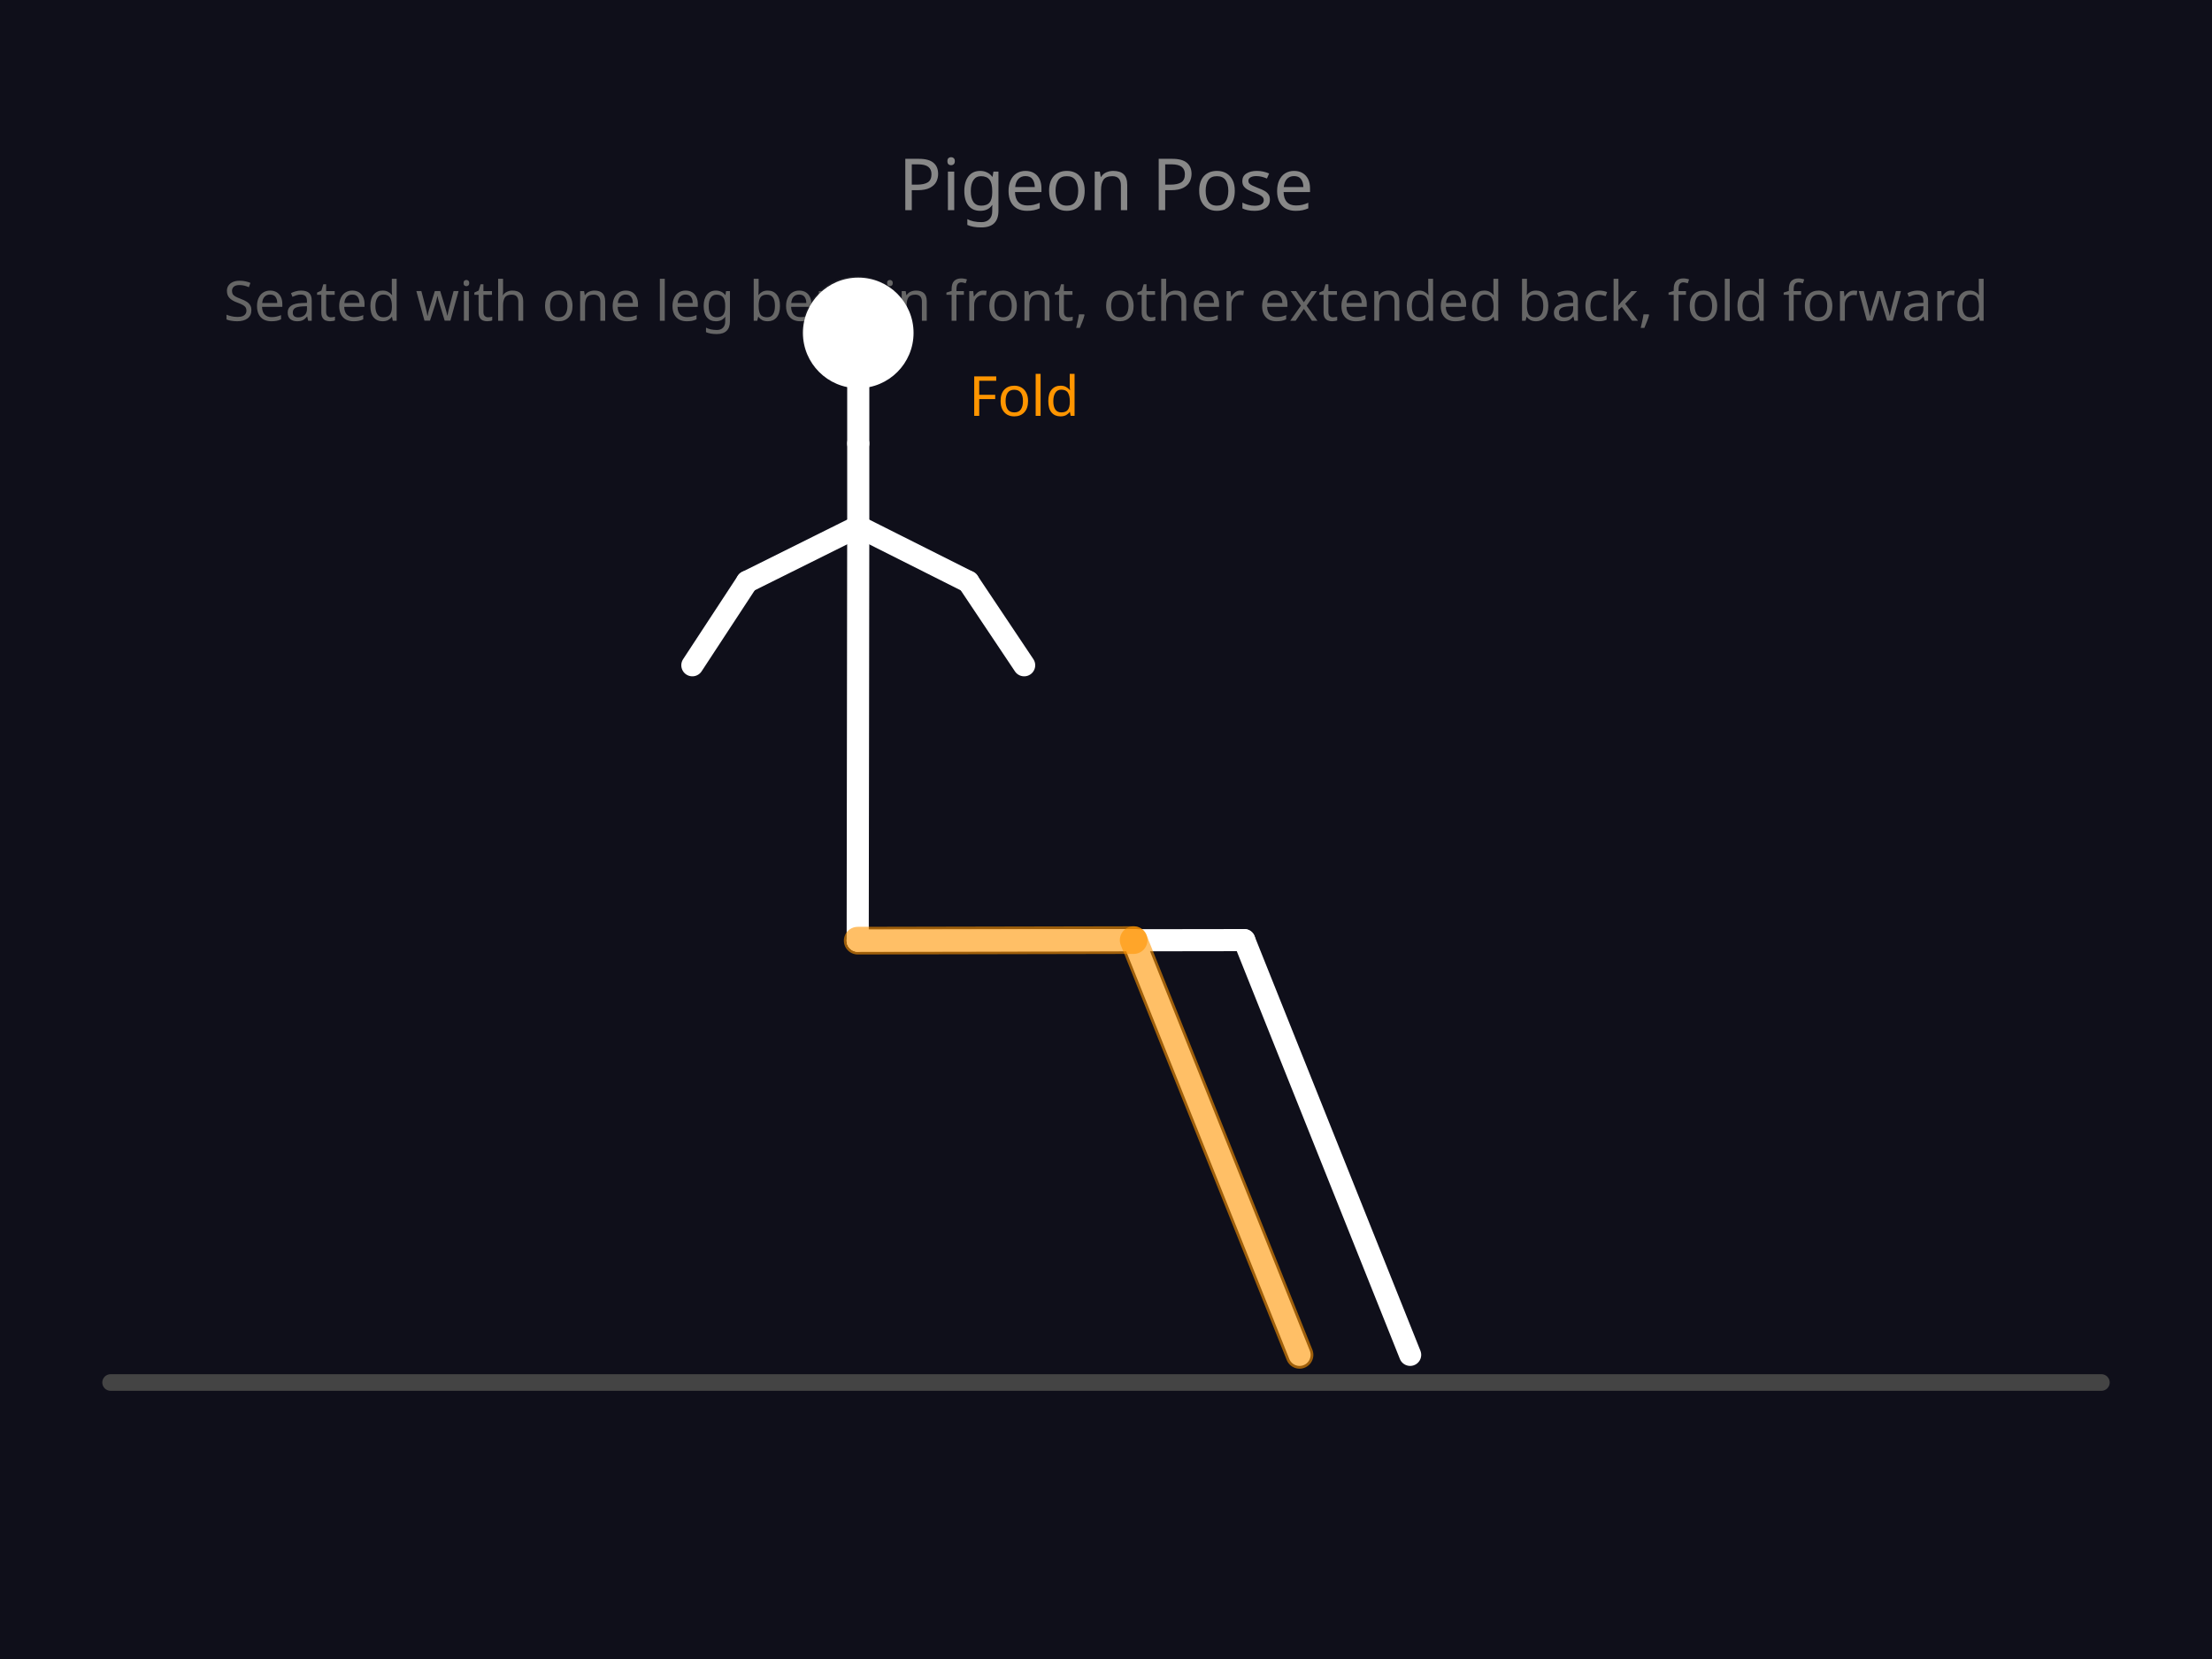
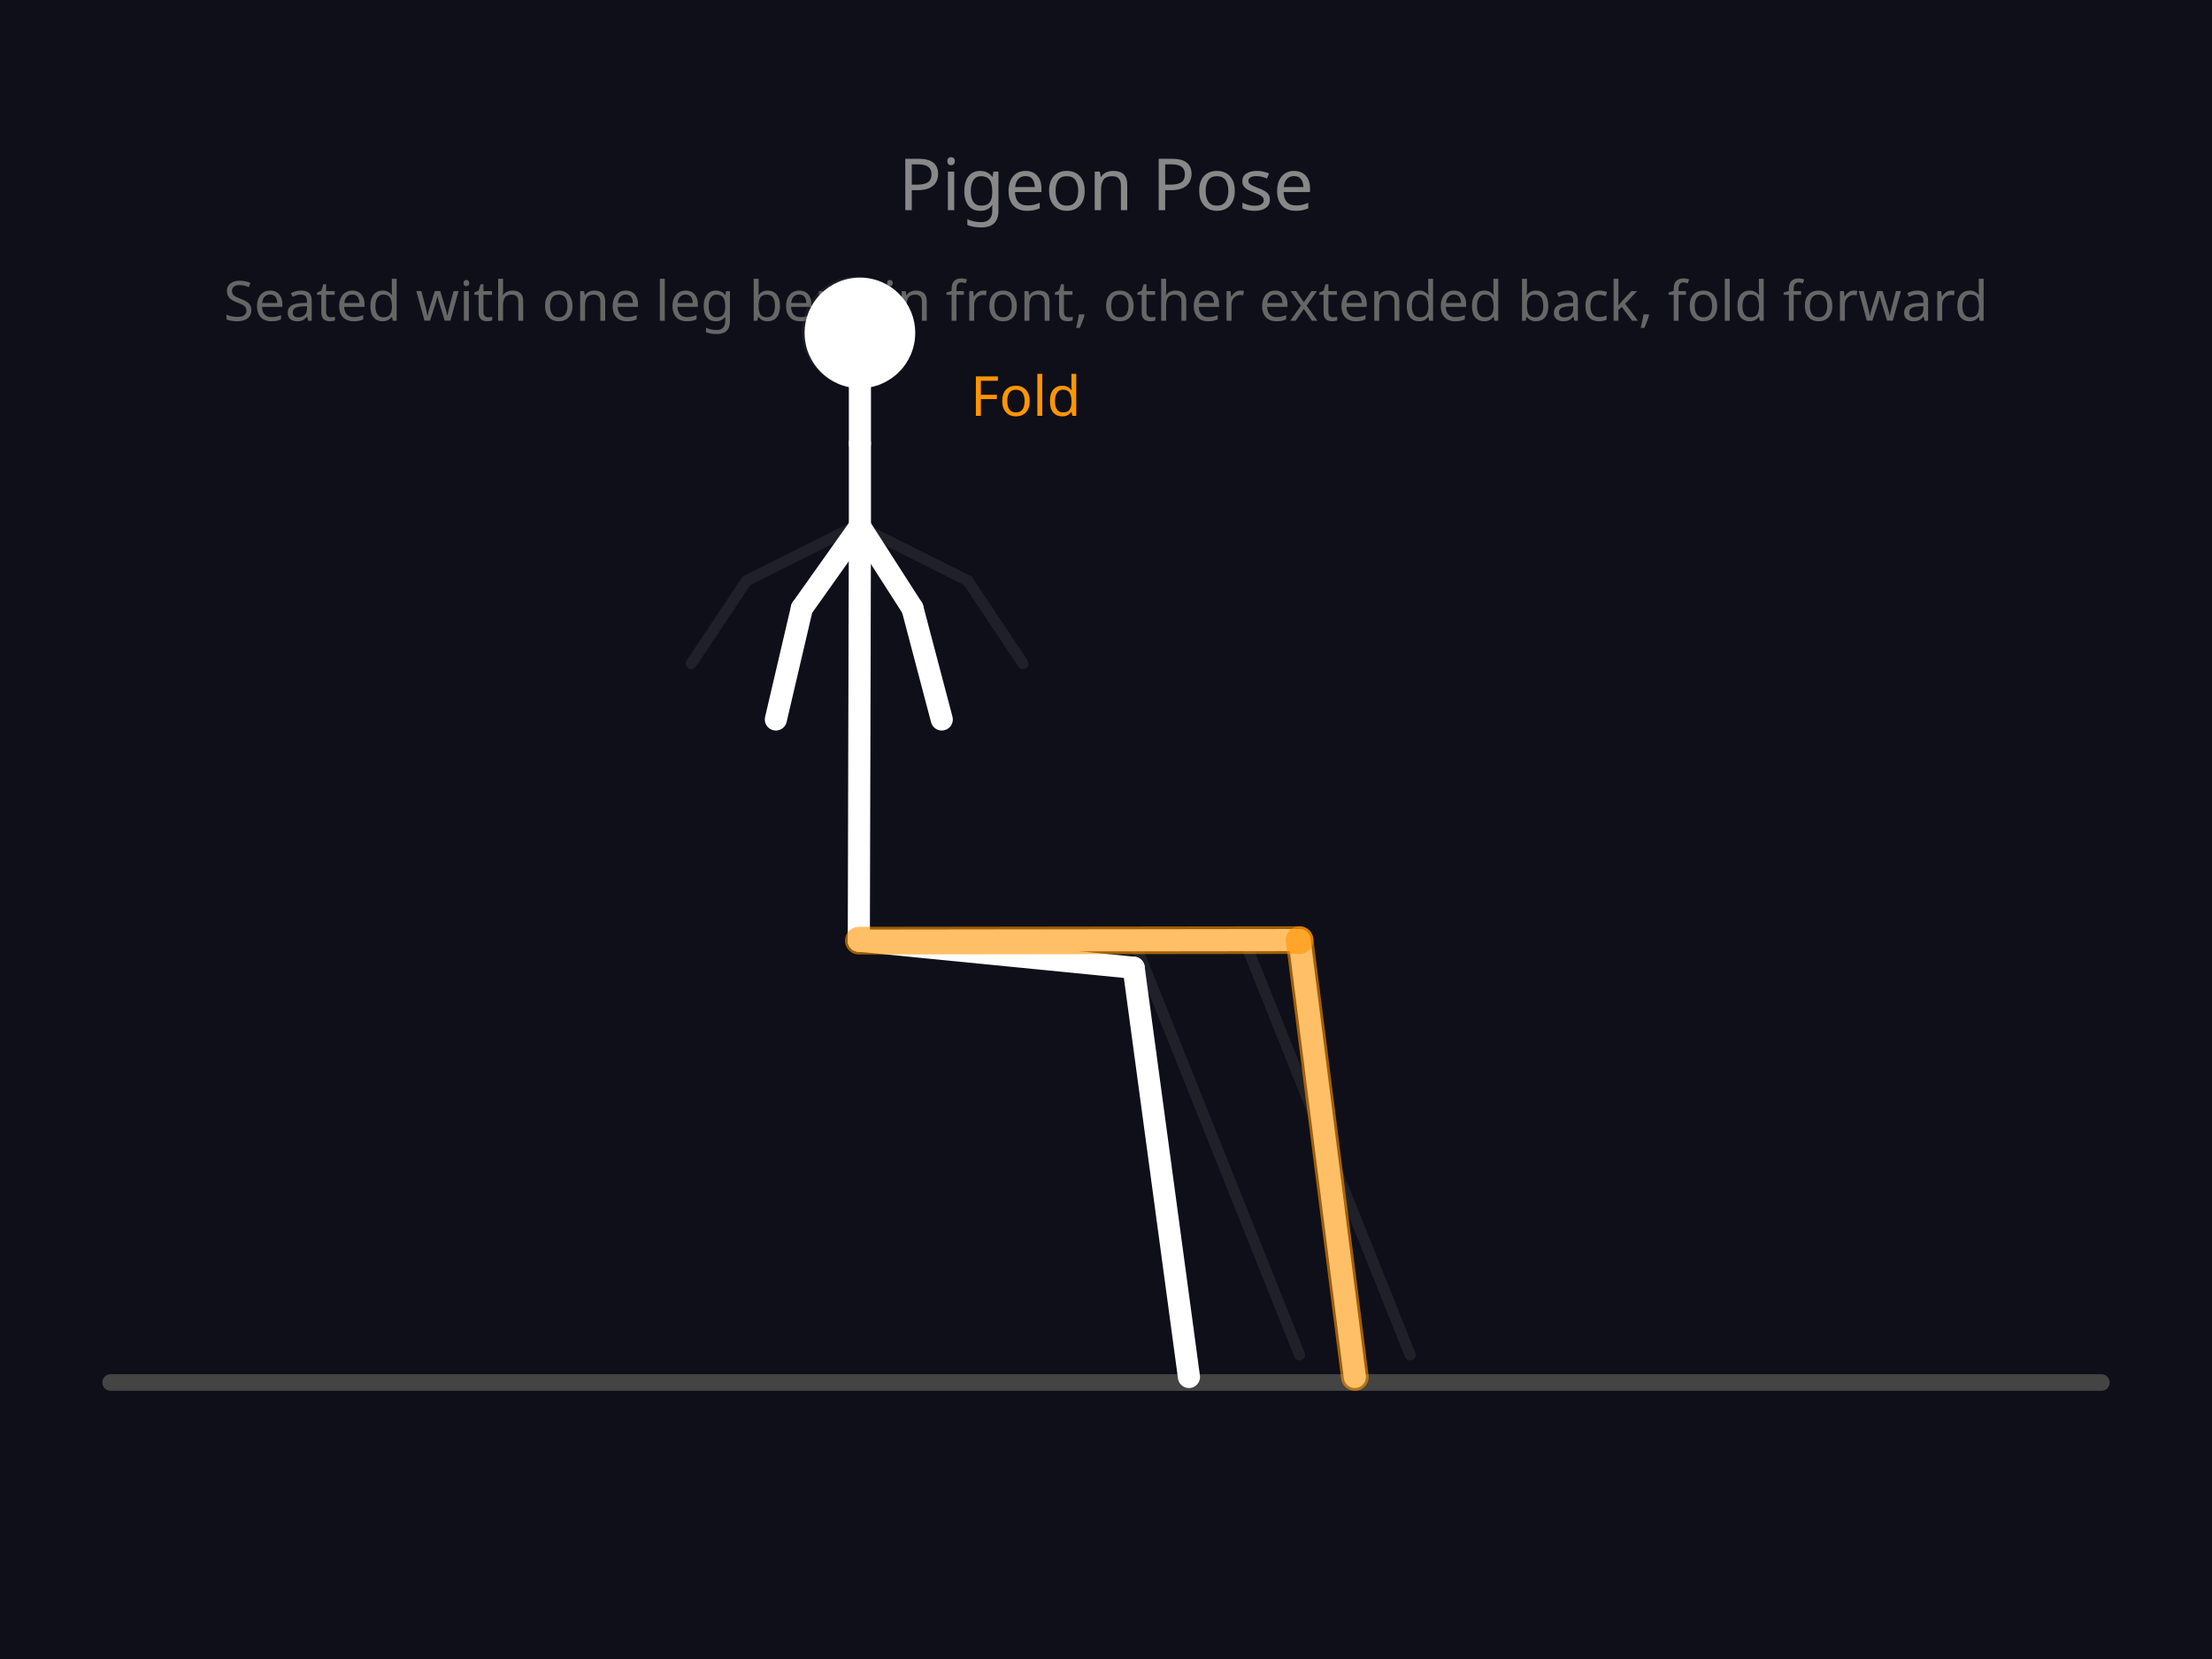
<svg xmlns="http://www.w3.org/2000/svg" viewBox="0 0 400 300">
  <rect width="400" height="300" fill="#0f0f1a" />
  <line x1="20" y1="250" x2="380" y2="250" stroke="#444" stroke-width="3" stroke-linecap="round" />
  <text x="200" y="38" fill="#888" font-size="13" font-family="sans-serif" text-anchor="middle">Pigeon Pose</text>
  <text x="200" y="58" fill="#666" font-size="10" font-family="sans-serif" text-anchor="middle">Seated with one leg bent in front, other extended back, fold forward</text>
  <g stroke="#555" stroke-width="2" fill="none" stroke-linecap="round" stroke-linejoin="round" opacity="0.25">
    <circle cx="155" cy="60" r="10" fill="#444" stroke="none" />
    <line x1="155" y1="60" x2="155" y2="80" />
    <line x1="155" y1="80" x2="155" y2="95" />
    <line x1="155" y1="95" x2="155" y2="170" />
    <line x1="155" y1="95" x2="135" y2="105" />
    <line x1="135" y1="105" x2="125" y2="120" />
    <line x1="155" y1="95" x2="175" y2="105" />
    <line x1="175" y1="105" x2="185" y2="120" />
    <line x1="155" y1="170" x2="225" y2="170" />
    <line x1="225" y1="170" x2="255" y2="245" />
    <line x1="155" y1="170" x2="205" y2="170" />
    <line x1="205" y1="170" x2="235" y2="245" />
  </g>
  <g stroke="#FFF" stroke-width="4" fill="none" stroke-linecap="round" stroke-linejoin="round">
-     <circle cx="155.2" cy="60.2" r="10" fill="#FFF" stroke="none" />
-     <line x1="155.2" y1="60.2" x2="155.2" y2="80.2" />
-     <line x1="155.2" y1="80.2" x2="155.2" y2="95.2" />
-     <line x1="155.2" y1="95.2" x2="155.1" y2="170.1" />
-     <line x1="155.2" y1="95.2" x2="135.1" y2="105.2" />
-     <line x1="135.1" y1="105.2" x2="125.2" y2="120.3" />
-     <line x1="155.2" y1="95.2" x2="175.1" y2="105.2" />
-     <line x1="175.1" y1="105.2" x2="185.2" y2="120.3" />
-     <line x1="155.1" y1="170.1" x2="225" y2="170" />
-     <line x1="225" y1="170" x2="255" y2="245" />
-     <line x1="155.1" y1="170.1" x2="205" y2="170" />
-     <line x1="205" y1="170" x2="235" y2="245" />
-     <line x1="155.1" y1="170.1" x2="205" y2="170" stroke="#FF9500" stroke-width="5" opacity="0.6" />
-     <line x1="205" y1="170" x2="235" y2="245" stroke="#FF9500" stroke-width="5" opacity="0.6" />
+     <circle cx="155.5" cy="60.2" r="10" fill="#FFF" stroke="none" />
+     <line x1="155.5" y1="60.2" x2="155.5" y2="80.2" />
+     <line x1="155.5" y1="80.2" x2="155.5" y2="95.2" />
+     <line x1="155.5" y1="95.2" x2="155.3" y2="170.1" />
+     <line x1="155.5" y1="95.2" x2="145" y2="110" />
+     <line x1="145" y1="110" x2="140.3" y2="130.1" />
+     <line x1="155.5" y1="95.2" x2="165" y2="110" />
+     <line x1="165" y1="110" x2="170.3" y2="130.1" />
+     <line x1="155.3" y1="170.1" x2="205" y2="175" />
+     <line x1="205" y1="175" x2="215" y2="249" />
+     <line x1="155.3" y1="170.1" x2="235" y2="170" />
+     <line x1="235" y1="170" x2="245" y2="249" />
+     <line x1="155.3" y1="170.1" x2="235" y2="170" stroke="#FF9500" stroke-width="5" opacity="0.6" />
+     <line x1="235" y1="170" x2="245" y2="249" stroke="#FF9500" stroke-width="5" opacity="0.6" />
  </g>
-   <text x="175.2" y="75.2" fill="#FF9500" font-size="10" font-family="sans-serif">Fold</text>
+   <text x="175.5" y="75.2" fill="#FF9500" font-size="10" font-family="sans-serif">Fold</text>
</svg>
